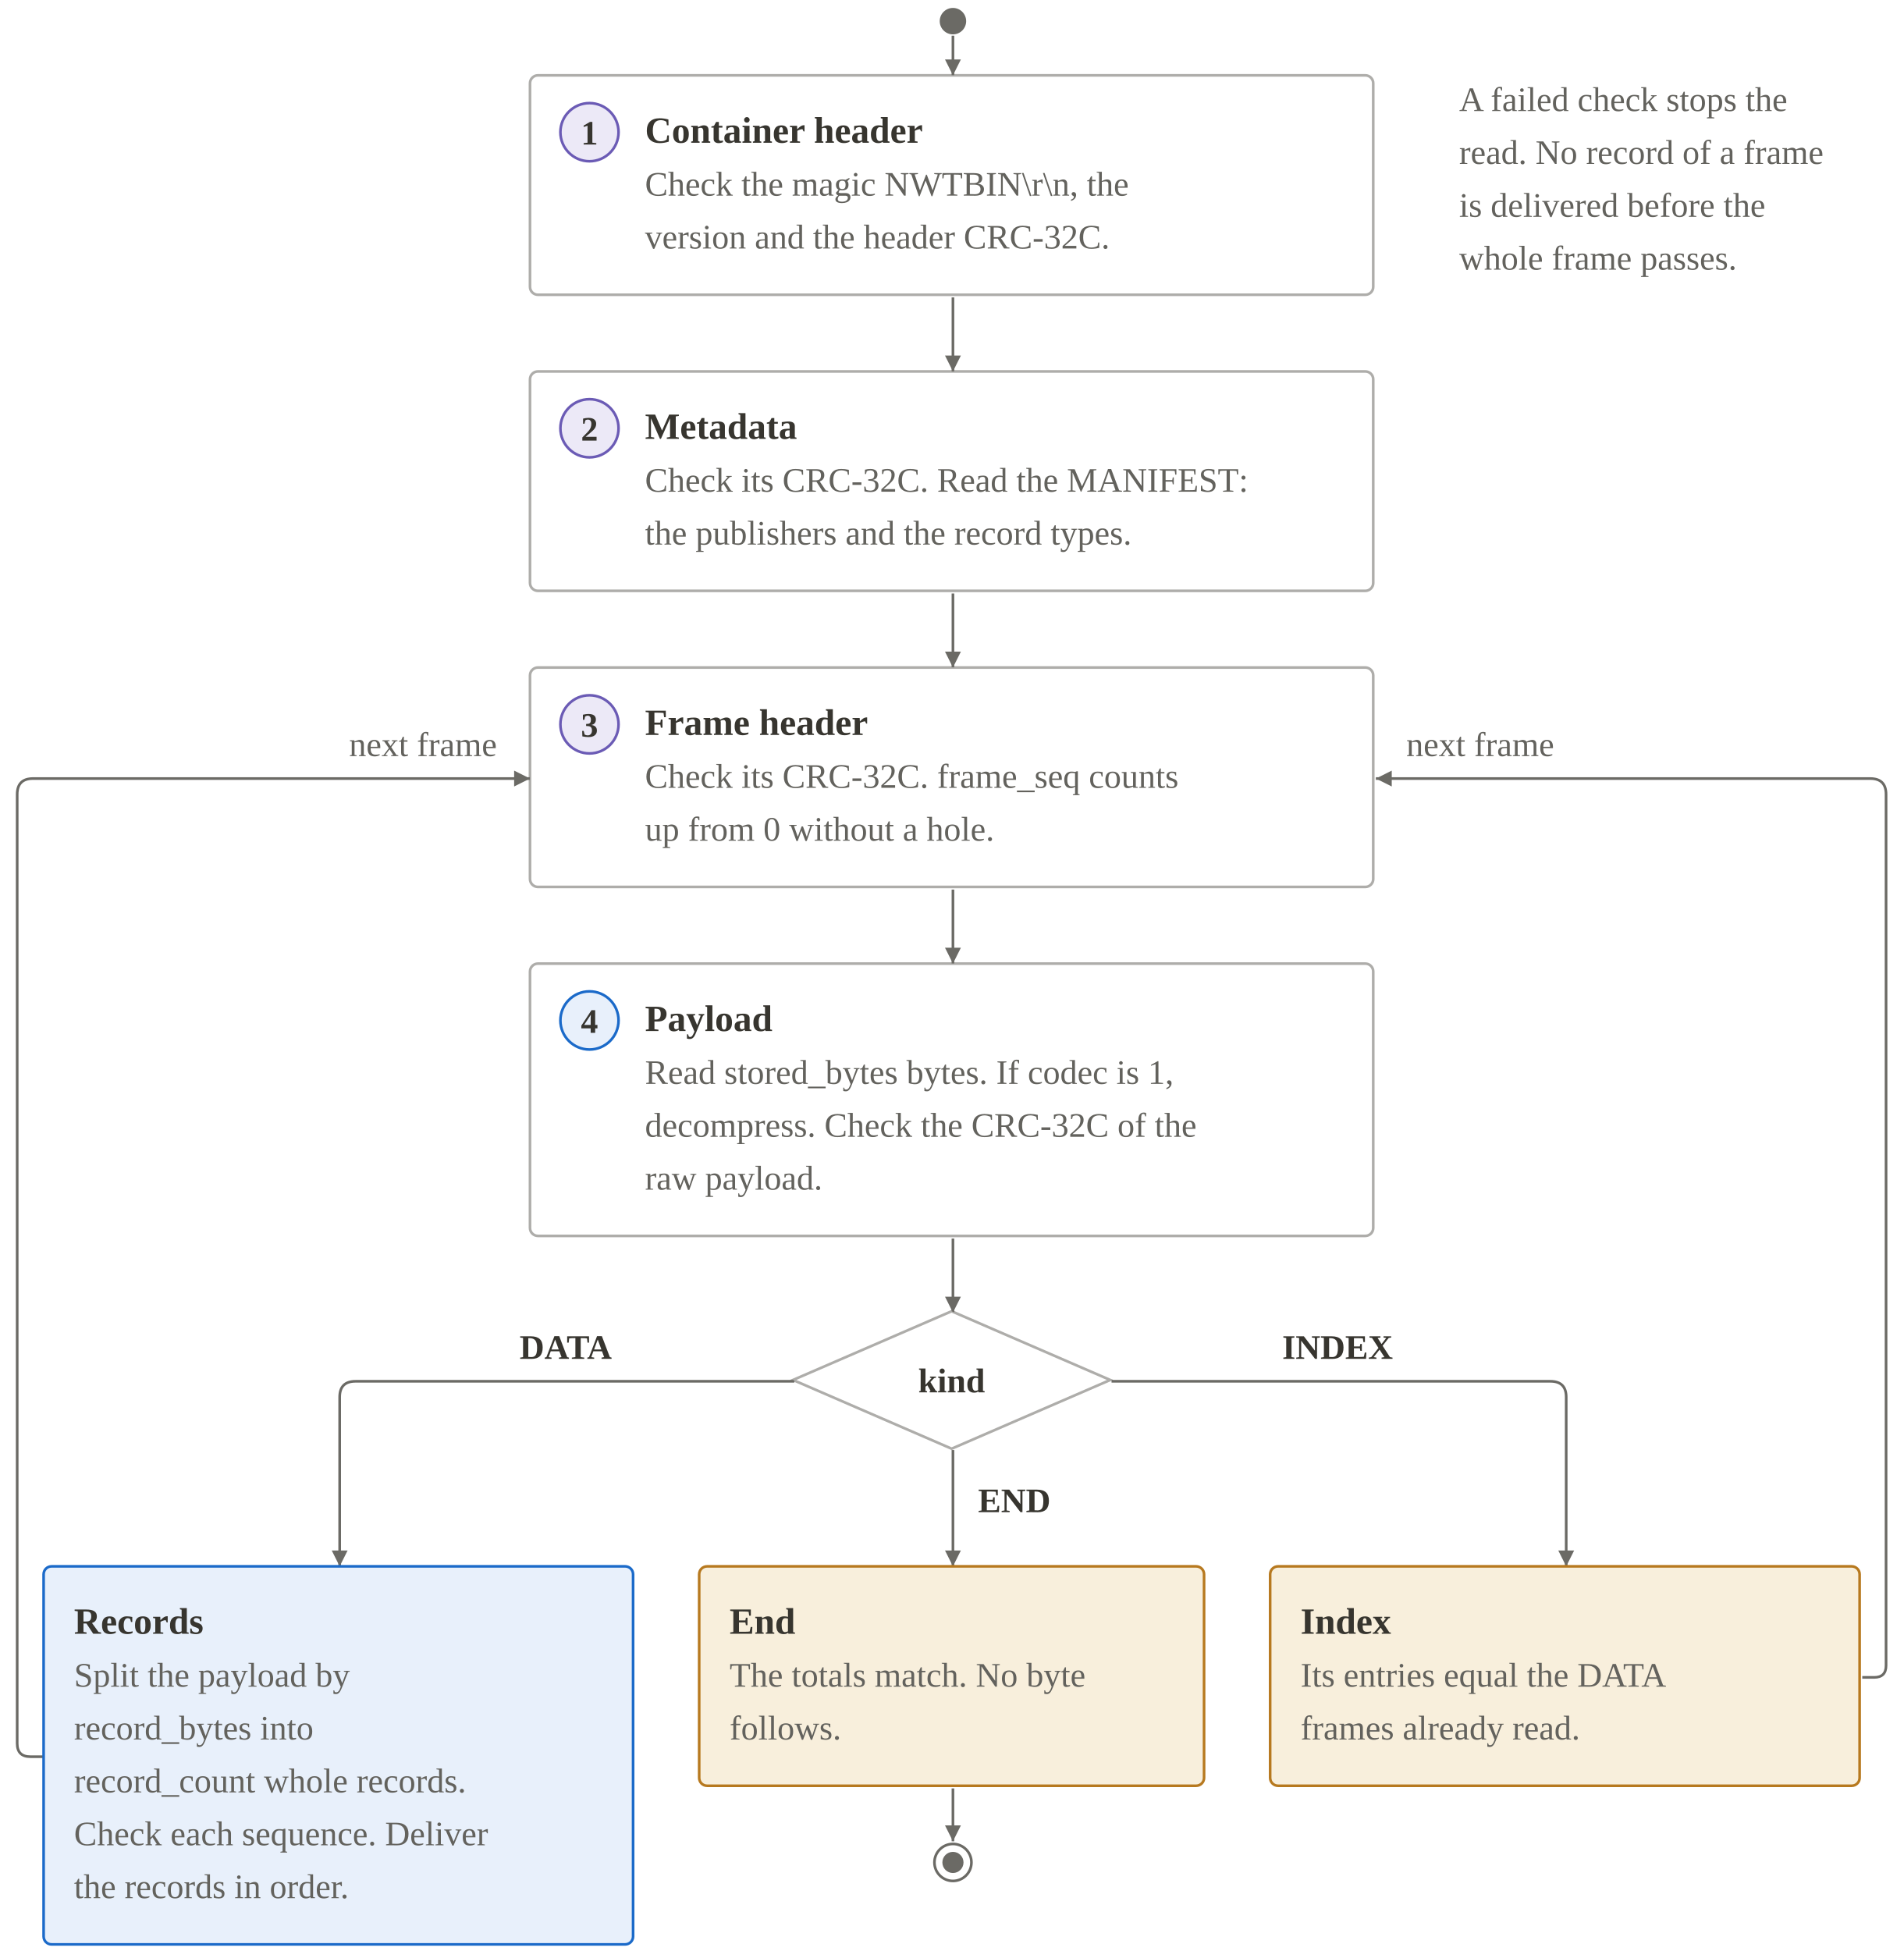
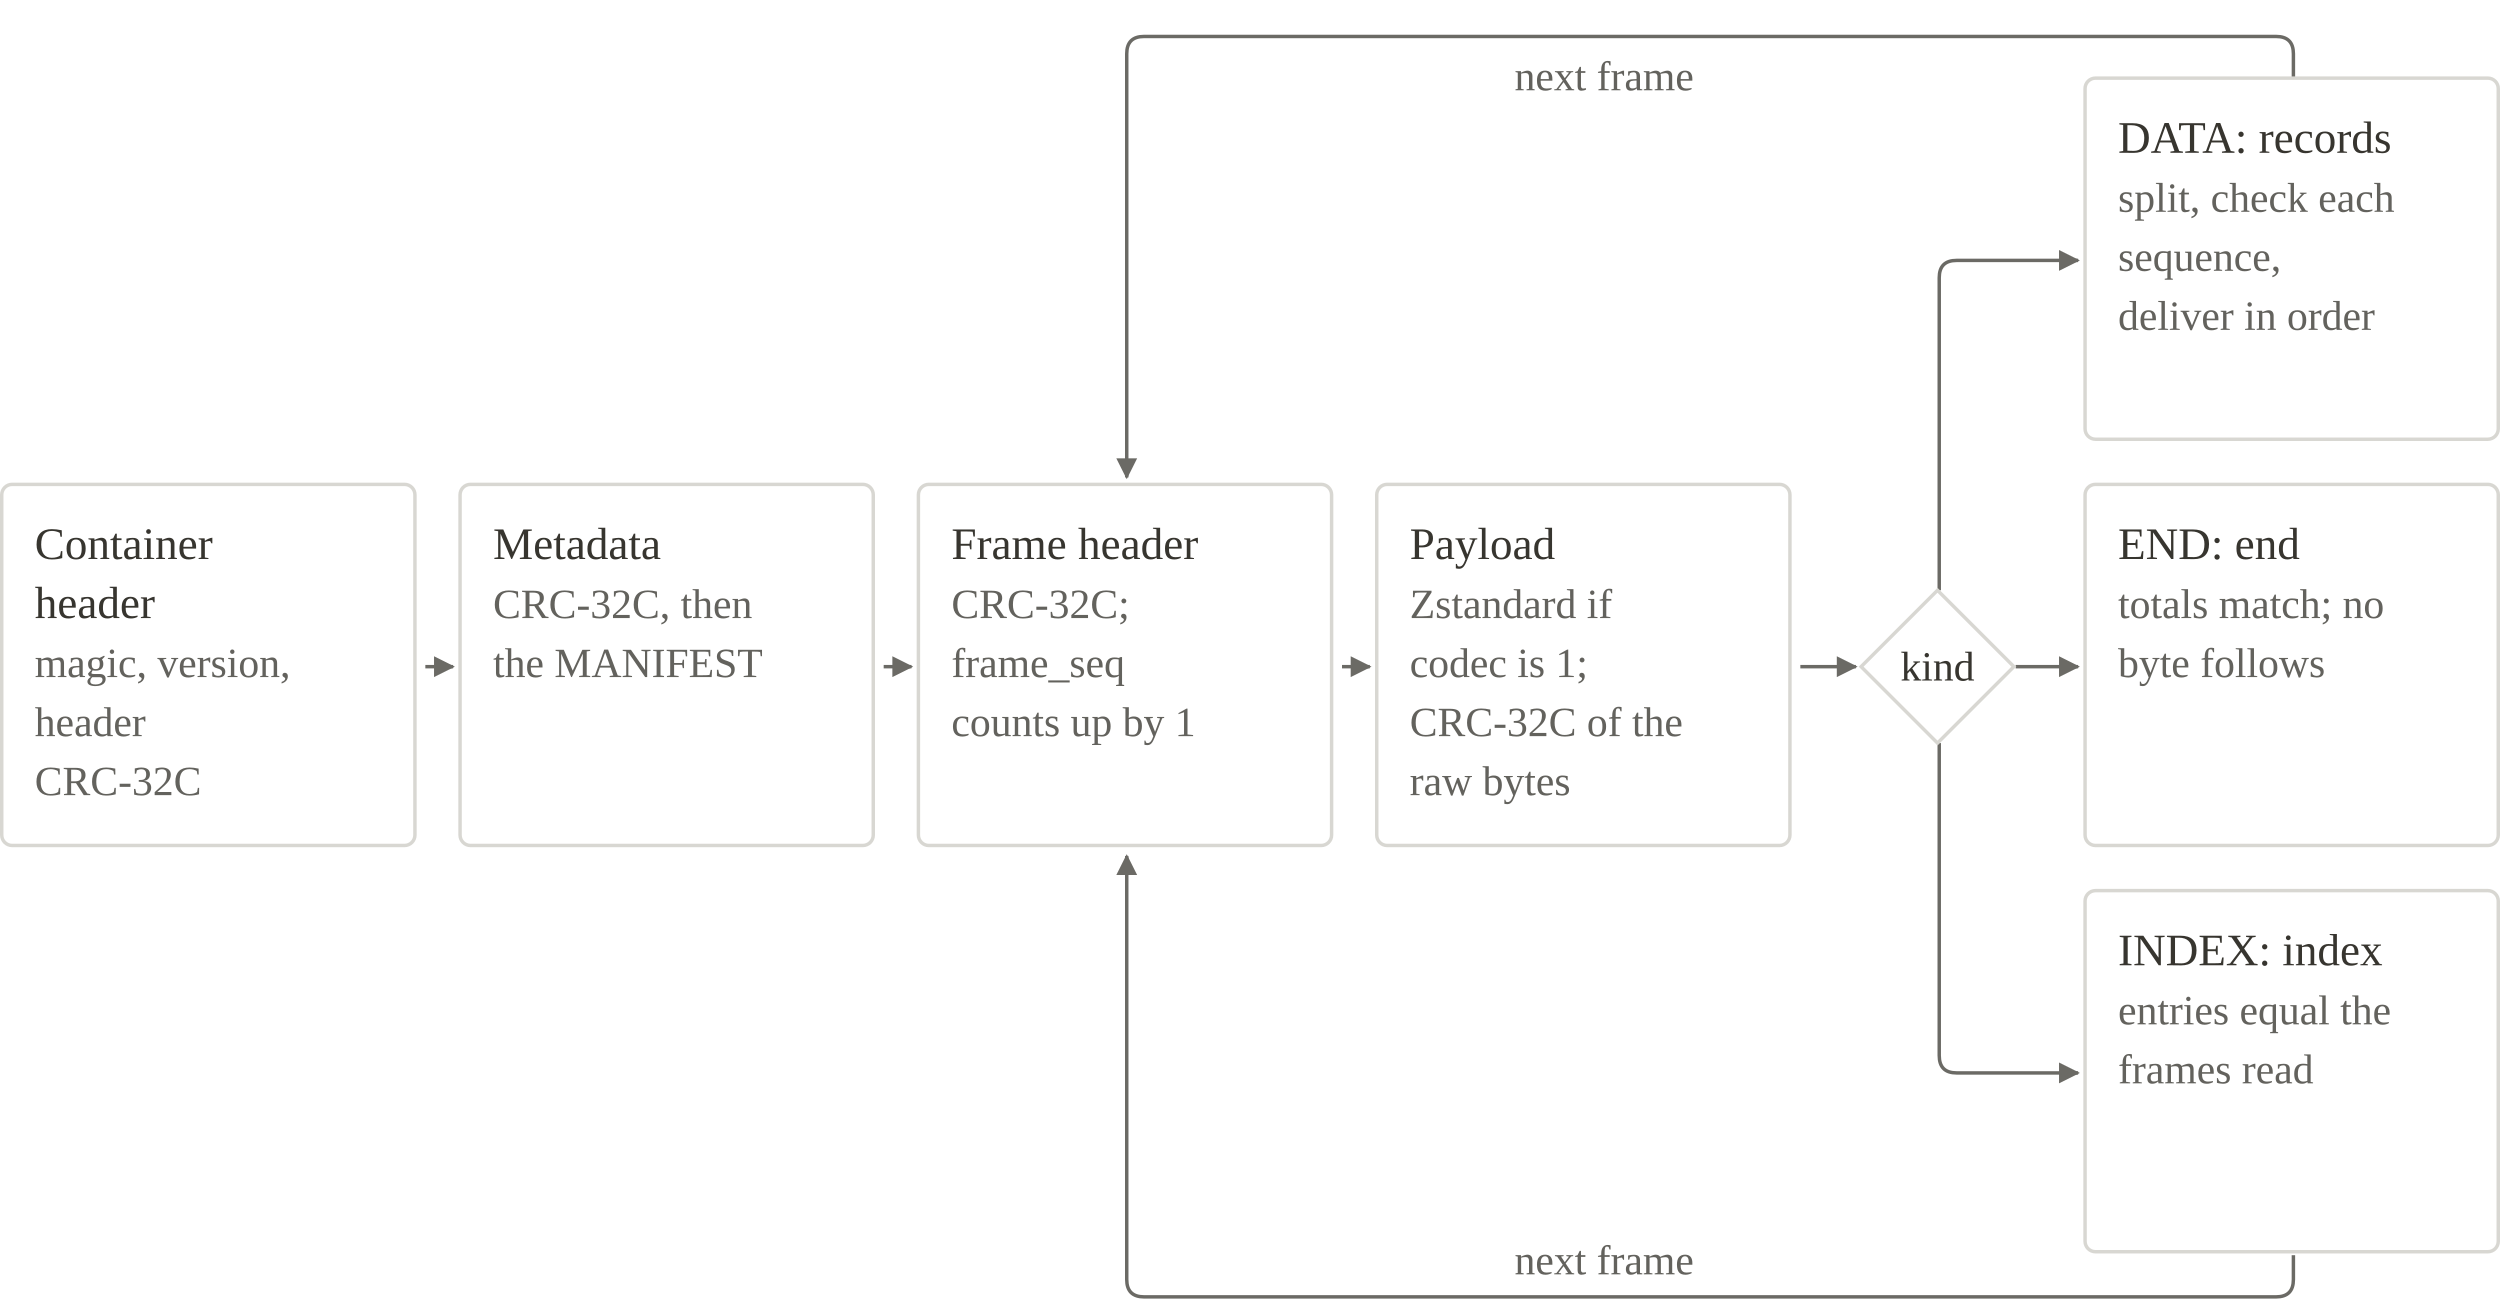
- <svg xmlns="http://www.w3.org/2000/svg" viewBox="0 0 720 738" role="img" aria-labelledby="nwtd-read-path-w-title nwtd-read-path-w-desc" class="nwt-diagram" font-family="inherit" fill="none">
+ <svg xmlns="http://www.w3.org/2000/svg" viewBox="0 0 720 375" class="nwt-dg" font-family="inherit" role="img">
+   <style>.nwt-dg text{font-size:12px;fill:var(--fg-2,#63625d)}.nwt-dg .t{font-size:13px;font-weight:500;fill:var(--fg,#37352f)}.nwt-dg .p{fill:var(--fg,#37352f)}.nwt-dg .q{fill:var(--fg-3,#6b6a65)}.nwt-dg .m{font-family:var(--font-mono,ui-monospace,monospace)}.nwt-dg .e{text-anchor:end}.nwt-dg .c{text-anchor:middle}.nwt-dg rect,.nwt-dg polygon,.nwt-dg circle{fill:var(--panel,#ffffff);stroke:var(--line-2,#d8d7d2)}.nwt-dg .s{fill:var(--bg-2,#f4f3f0)}.nwt-dg .n{fill:none}.nwt-dg .d{stroke-dasharray:4 3}.nwt-dg .f{stroke:var(--fg,#37352f)}.nwt-dg path{fill:none;stroke:var(--fg-3,#6b6a65)}.nwt-dg .h{stroke:var(--line-2,#d8d7d2)}.nwt-dg .k{fill:var(--fg-3,#6b6a65);stroke:none}.nwt-dg .a{marker-end:url(#a-read-path-w)}</style>
  <defs>
-     <marker id="nwtd-read-path-w-a-fg3" markerWidth="8" markerHeight="8" refX="7" refY="4" orient="auto" markerUnits="userSpaceOnUse">
-       <path d="M1 1L7 4L1 7z" fill="var(--fg-3, #6b6a65)" />
+     <marker id="a-read-path-w" markerWidth="7" markerHeight="7" refX="6" refY="3.5" orient="auto" markerUnits="userSpaceOnUse">
+       <path class="k" d="M.5 .5L6.5 3.5L.5 6.5z" />
    </marker>
  </defs>
-   <path d="M360.5 13.5 L360.5 28.5" fill="none" stroke="var(--fg-3, #6b6a65)" marker-end="url(#nwtd-read-path-w-a-fg3)" />
-   <path d="M360.5 112.5 L360.5 140.5" fill="none" stroke="var(--fg-3, #6b6a65)" marker-end="url(#nwtd-read-path-w-a-fg3)" />
-   <path d="M360.5 224.5 L360.5 252.5" fill="none" stroke="var(--fg-3, #6b6a65)" marker-end="url(#nwtd-read-path-w-a-fg3)" />
-   <path d="M360.5 336.5 L360.5 364.5" fill="none" stroke="var(--fg-3, #6b6a65)" marker-end="url(#nwtd-read-path-w-a-fg3)" />
-   <path d="M360.5 468.5 L360.5 496.5" fill="none" stroke="var(--fg-3, #6b6a65)" marker-end="url(#nwtd-read-path-w-a-fg3)" />
-   <path d="M300.5 522.5 L134.5 522.5 Q128.5 522.5 128.5 528.5 L128.5 592.5" fill="none" stroke="var(--fg-3, #6b6a65)" marker-end="url(#nwtd-read-path-w-a-fg3)" />
-   <path d="M16.5 664.5 L11.5 664.5 Q6.5 664.5 6.5 659.5 L6.5 300.5 Q6.5 294.5 12.5 294.5 L200.5 294.5" fill="none" stroke="var(--fg-3, #6b6a65)" marker-end="url(#nwtd-read-path-w-a-fg3)" />
-   <path d="M420.5 522.5 L586.5 522.5 Q592.5 522.5 592.5 528.5 L592.5 592.5" fill="none" stroke="var(--fg-3, #6b6a65)" marker-end="url(#nwtd-read-path-w-a-fg3)" />
-   <path d="M704.5 634.5 L709 634.5 Q713.5 634.5 713.5 630 L713.5 300.5 Q713.5 294.5 707.5 294.5 L520.5 294.5" fill="none" stroke="var(--fg-3, #6b6a65)" marker-end="url(#nwtd-read-path-w-a-fg3)" />
-   <path d="M360.5 548.5 L360.5 592.5" fill="none" stroke="var(--fg-3, #6b6a65)" marker-end="url(#nwtd-read-path-w-a-fg3)" />
-   <path d="M360.5 676.5 L360.5 696.5" fill="none" stroke="var(--fg-3, #6b6a65)" marker-end="url(#nwtd-read-path-w-a-fg3)" />
-   <circle cx="360.5" cy="8" r="5" fill="var(--fg-3, #6b6a65)" />
-   <rect x="200.5" y="28.5" width="319" height="83" rx="3" fill="var(--panel, #ffffff)" stroke="var(--fg-3, #6b6a65)" stroke-opacity="0.55" />
-   <text x="244" y="54" font-size="14" fill="var(--fg, #37352f)" font-weight="600">Container header</text>
-   <text x="244" y="74" font-size="13" fill="var(--fg-2, #63625d)">Check the magic <tspan font-family="var(--font-mono, ui-monospace, monospace)">NWTBIN\r\n</tspan>, the</text>
-   <text x="244" y="94" font-size="13" fill="var(--fg-2, #63625d)">version and the header CRC-32C.</text>
-   <circle cx="223" cy="50" r="11" fill="var(--c4-bg, #ece9f7)" stroke="var(--c4, #6b5bb5)" />
-   <text x="223" y="54.68" font-size="13" fill="var(--fg, #37352f)" font-weight="600" text-anchor="middle">1</text>
-   <rect x="200.5" y="140.5" width="319" height="83" rx="3" fill="var(--panel, #ffffff)" stroke="var(--fg-3, #6b6a65)" stroke-opacity="0.55" />
-   <text x="244" y="166" font-size="14" fill="var(--fg, #37352f)" font-weight="600">Metadata</text>
-   <text x="244" y="186" font-size="13" fill="var(--fg-2, #63625d)">Check its CRC-32C. Read the <tspan font-family="var(--font-mono, ui-monospace, monospace)">MANIFEST</tspan>:</text>
-   <text x="244" y="206" font-size="13" fill="var(--fg-2, #63625d)">the publishers and the record types.</text>
-   <circle cx="223" cy="162" r="11" fill="var(--c4-bg, #ece9f7)" stroke="var(--c4, #6b5bb5)" />
-   <text x="223" y="166.68" font-size="13" fill="var(--fg, #37352f)" font-weight="600" text-anchor="middle">2</text>
-   <rect x="200.5" y="252.5" width="319" height="83" rx="3" fill="var(--panel, #ffffff)" stroke="var(--fg-3, #6b6a65)" stroke-opacity="0.55" />
-   <text x="244" y="278" font-size="14" fill="var(--fg, #37352f)" font-weight="600">Frame header</text>
-   <text x="244" y="298" font-size="13" fill="var(--fg-2, #63625d)">Check its CRC-32C. <tspan font-family="var(--font-mono, ui-monospace, monospace)">frame_seq</tspan> counts</text>
-   <text x="244" y="318" font-size="13" fill="var(--fg-2, #63625d)">up from 0 without a hole.</text>
-   <circle cx="223" cy="274" r="11" fill="var(--c4-bg, #ece9f7)" stroke="var(--c4, #6b5bb5)" />
-   <text x="223" y="278.68" font-size="13" fill="var(--fg, #37352f)" font-weight="600" text-anchor="middle">3</text>
-   <rect x="200.5" y="364.5" width="319" height="103" rx="3" fill="var(--panel, #ffffff)" stroke="var(--fg-3, #6b6a65)" stroke-opacity="0.55" />
-   <text x="244" y="390" font-size="14" fill="var(--fg, #37352f)" font-weight="600">Payload</text>
-   <text x="244" y="410" font-size="13" fill="var(--fg-2, #63625d)">Read <tspan font-family="var(--font-mono, ui-monospace, monospace)">stored_bytes</tspan> bytes. If <tspan font-family="var(--font-mono, ui-monospace, monospace)">codec</tspan> is 1,</text>
-   <text x="244" y="430" font-size="13" fill="var(--fg-2, #63625d)">decompress. Check the CRC-32C of the</text>
-   <text x="244" y="450" font-size="13" fill="var(--fg-2, #63625d)">raw payload.</text>
-   <circle cx="223" cy="386" r="11" fill="var(--c1-bg, #e8f0fb)" stroke="var(--c1, #1b6ac9)" />
-   <text x="223" y="390.68" font-size="13" fill="var(--fg, #37352f)" font-weight="600" text-anchor="middle">4</text>
-   <polygon points="360,496 420,522 360,548 300,522" fill="var(--panel, #ffffff)" stroke="var(--fg-3, #6b6a65)" stroke-opacity="0.55" />
-   <text x="360" y="526.68" font-size="13" fill="var(--fg, #37352f)" font-weight="600" text-anchor="middle">
-     <tspan font-family="var(--font-mono, ui-monospace, monospace)">kind</tspan>
+   <path class="a" d="M122.5 192H130.5" />
+   <path class="a" d="M254.5 192H262.5" />
+   <path class="a" d="M386.5 192H394.5" />
+   <path class="a" d="M518.5 192H534.5" />
+   <path class="a" d="M558.5 170L558.5 80Q558.5 75 563.5 75H598.5" />
+   <path class="a" d="M580.5 192H598.5" />
+   <path class="a" d="M558.5 214L558.5 304Q558.5 309 563.5 309H598.5" />
+   <path class="a" d="M660.5 22.5L660.5 15.5Q660.5 10.5 655.5 10.5L329.5 10.5Q324.5 10.5 324.5 15.5V137.5" />
+   <path class="a" d="M660.5 361.5L660.5 368.5Q660.5 373.5 655.5 373.5L329.5 373.5Q324.5 373.5 324.5 368.5V246.5" />
+   <rect x="0.5" y="139.5" width="119" height="104" rx="3" />
+   <text x="10" y="161" class="t">Container</text>
+   <text x="10" y="178" class="t">header</text>
+   <text x="10" y="195">magic, version,</text>
+   <text x="10" y="212">header</text>
+   <text x="10" y="229">CRC-32C</text>
+   <rect x="132.5" y="139.5" width="119" height="104" rx="3" />
+   <text x="142" y="161" class="t">Metadata</text>
+   <text x="142" y="178">CRC-32C, then</text>
+   <text x="142" y="195">the <tspan class="m">MANIFEST</tspan>
  </text>
-   <text x="214" y="514" font-size="13" fill="var(--fg, #37352f)" font-weight="600" text-anchor="middle">
-     <tspan font-family="var(--font-mono, ui-monospace, monospace)">DATA</tspan>
-   </text>
-   <rect x="16.5" y="592.5" width="223" height="143" rx="3" fill="var(--c1-bg, #e8f0fb)" stroke="var(--c1, #1b6ac9)" />
-   <text x="28" y="618" font-size="14" fill="var(--fg, #37352f)" font-weight="600">Records</text>
-   <text x="28" y="638" font-size="13" fill="var(--fg-2, #63625d)">Split the payload by</text>
-   <text x="28" y="658" font-size="13" fill="var(--fg-2, #63625d)">
-     <tspan font-family="var(--font-mono, ui-monospace, monospace)">record_bytes</tspan> into</text>
-   <text x="28" y="678" font-size="13" fill="var(--fg-2, #63625d)">
-     <tspan font-family="var(--font-mono, ui-monospace, monospace)">record_count</tspan> whole records.</text>
-   <text x="28" y="698" font-size="13" fill="var(--fg-2, #63625d)">Check each <tspan font-family="var(--font-mono, ui-monospace, monospace)">sequence</tspan>. Deliver</text>
-   <text x="28" y="718" font-size="13" fill="var(--fg-2, #63625d)">the records in order.</text>
-   <text x="506" y="514" font-size="13" fill="var(--fg, #37352f)" font-weight="600" text-anchor="middle">
-     <tspan font-family="var(--font-mono, ui-monospace, monospace)">INDEX</tspan>
-   </text>
-   <rect x="480.5" y="592.5" width="223" height="83" rx="3" fill="var(--c3-bg, #f8efdc)" stroke="var(--c3, #b7791f)" />
-   <text x="492" y="618" font-size="14" fill="var(--fg, #37352f)" font-weight="600">Index</text>
-   <text x="492" y="638" font-size="13" fill="var(--fg-2, #63625d)">Its entries equal the <tspan font-family="var(--font-mono, ui-monospace, monospace)">DATA</tspan>
-   </text>
-   <text x="492" y="658" font-size="13" fill="var(--fg-2, #63625d)">frames already read.</text>
-   <text x="188" y="286" font-size="13" fill="var(--fg-2, #63625d)" text-anchor="end">next frame</text>
-   <text x="532" y="286" font-size="13" fill="var(--fg-2, #63625d)">next frame</text>
-   <text x="370" y="572" font-size="13" fill="var(--fg, #37352f)" font-weight="600">
-     <tspan font-family="var(--font-mono, ui-monospace, monospace)">END</tspan>
-   </text>
-   <rect x="264.5" y="592.5" width="191" height="83" rx="3" fill="var(--c3-bg, #f8efdc)" stroke="var(--c3, #b7791f)" />
-   <text x="276" y="618" font-size="14" fill="var(--fg, #37352f)" font-weight="600">End</text>
-   <text x="276" y="638" font-size="13" fill="var(--fg-2, #63625d)">The totals match. No byte</text>
-   <text x="276" y="658" font-size="13" fill="var(--fg-2, #63625d)">follows.</text>
-   <text x="552" y="42" font-size="13" fill="var(--fg-2, #63625d)">A failed check stops the</text>
-   <text x="552" y="62" font-size="13" fill="var(--fg-2, #63625d)">read. No record of a frame</text>
-   <text x="552" y="82" font-size="13" fill="var(--fg-2, #63625d)">is delivered before the</text>
-   <text x="552" y="102" font-size="13" fill="var(--fg-2, #63625d)">whole frame passes.</text>
-   <circle cx="360.5" cy="704.5" r="7" fill="none" stroke="var(--fg-3, #6b6a65)" />
-   <circle cx="360.5" cy="704.5" r="4" fill="var(--fg-3, #6b6a65)" />
+   <rect x="264.5" y="139.5" width="119" height="104" rx="3" />
+   <text x="274" y="161" class="t">Frame header</text>
+   <text x="274" y="178">CRC-32C;</text>
+   <text x="274" y="195" class="m">frame_seq</text>
+   <text x="274" y="212">counts up by 1</text>
+   <rect x="396.5" y="139.5" width="119" height="104" rx="3" />
+   <text x="406" y="161" class="t">Payload</text>
+   <text x="406" y="178">Zstandard if</text>
+   <text x="406" y="195">
+     <tspan class="m">codec</tspan> is 1;</text>
+   <text x="406" y="212">CRC-32C of the</text>
+   <text x="406" y="229">raw bytes</text>
+   <polygon points="558,170 580,192 558,214 536,192" />
+   <text x="558" y="196" class="p c m">kind</text>
+   <rect x="600.5" y="22.5" width="119" height="104" rx="3" />
+   <text x="610" y="44" class="t">
+     <tspan class="m">DATA</tspan>: records</text>
+   <text x="610" y="61">split, check each</text>
+   <text x="610" y="78">
+     <tspan class="m">sequence</tspan>,</text>
+   <text x="610" y="95">deliver in order</text>
+   <rect x="600.5" y="139.5" width="119" height="104" rx="3" />
+   <text x="610" y="161" class="t">
+     <tspan class="m">END</tspan>: end</text>
+   <text x="610" y="178">totals match; no</text>
+   <text x="610" y="195">byte follows</text>
+   <rect x="600.5" y="256.5" width="119" height="104" rx="3" />
+   <text x="610" y="278" class="t">
+     <tspan class="m">INDEX</tspan>: index</text>
+   <text x="610" y="295">entries equal the</text>
+   <text x="610" y="312">frames read</text>
+   <text x="462" y="26" class="c">next frame</text>
+   <text x="462" y="367" class="c">next frame</text>
</svg>
